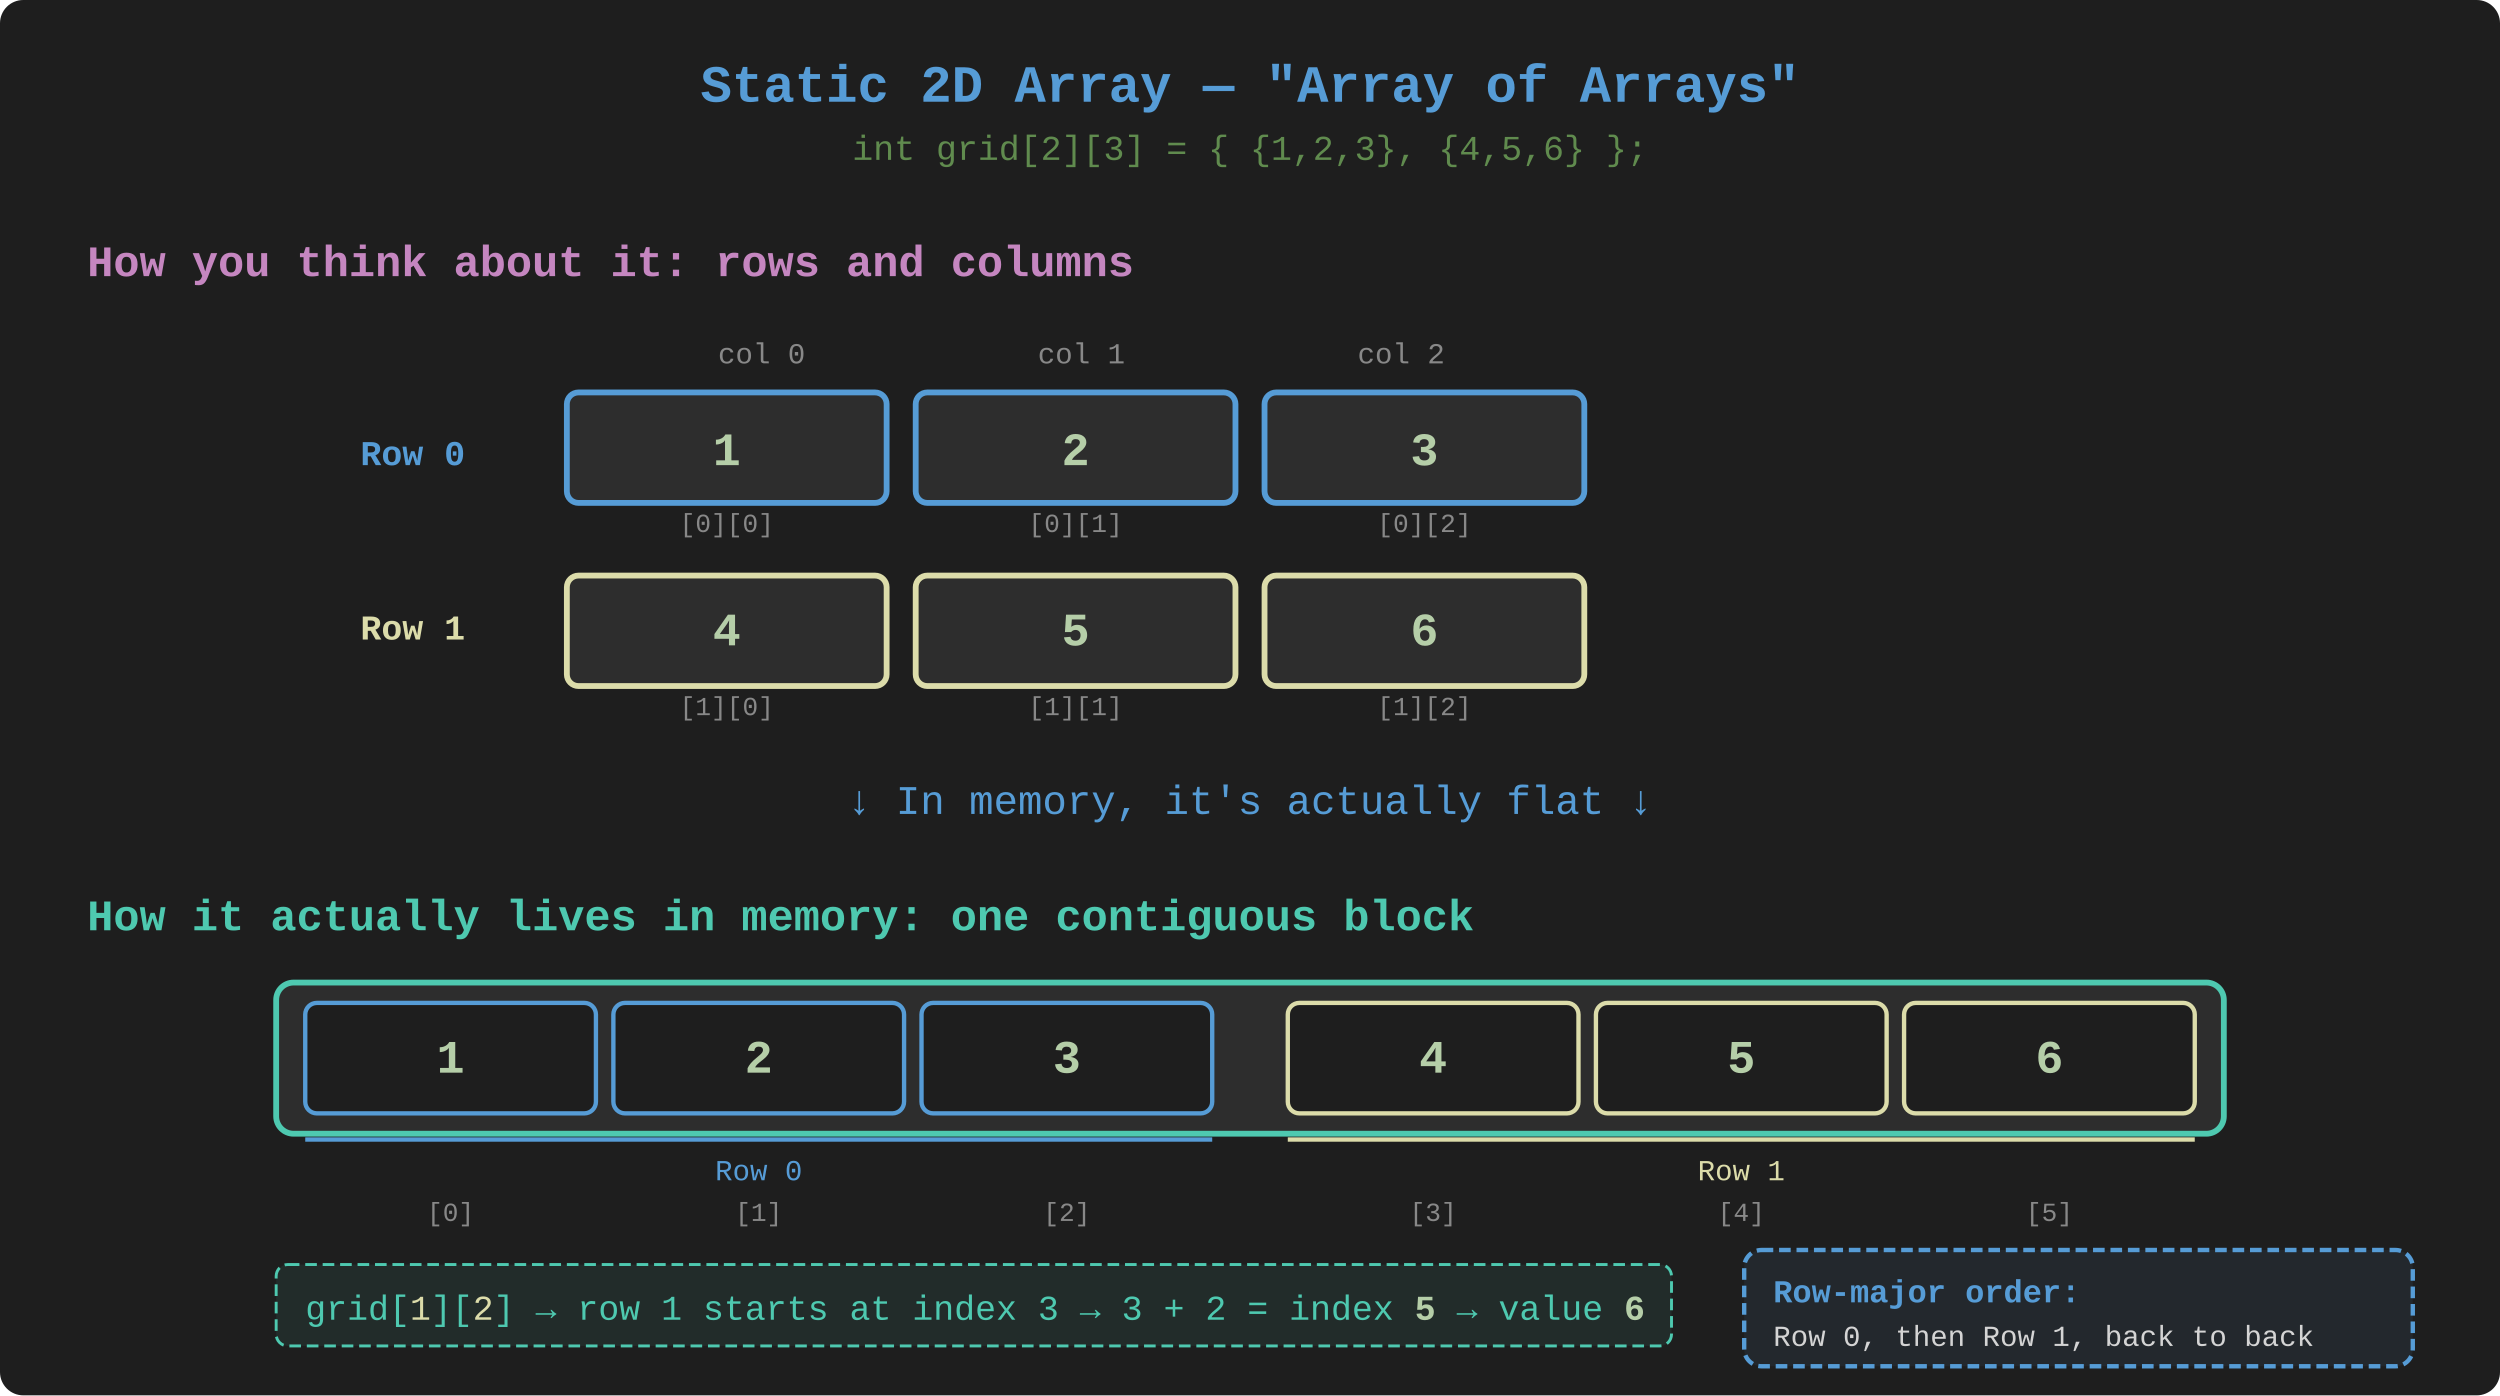
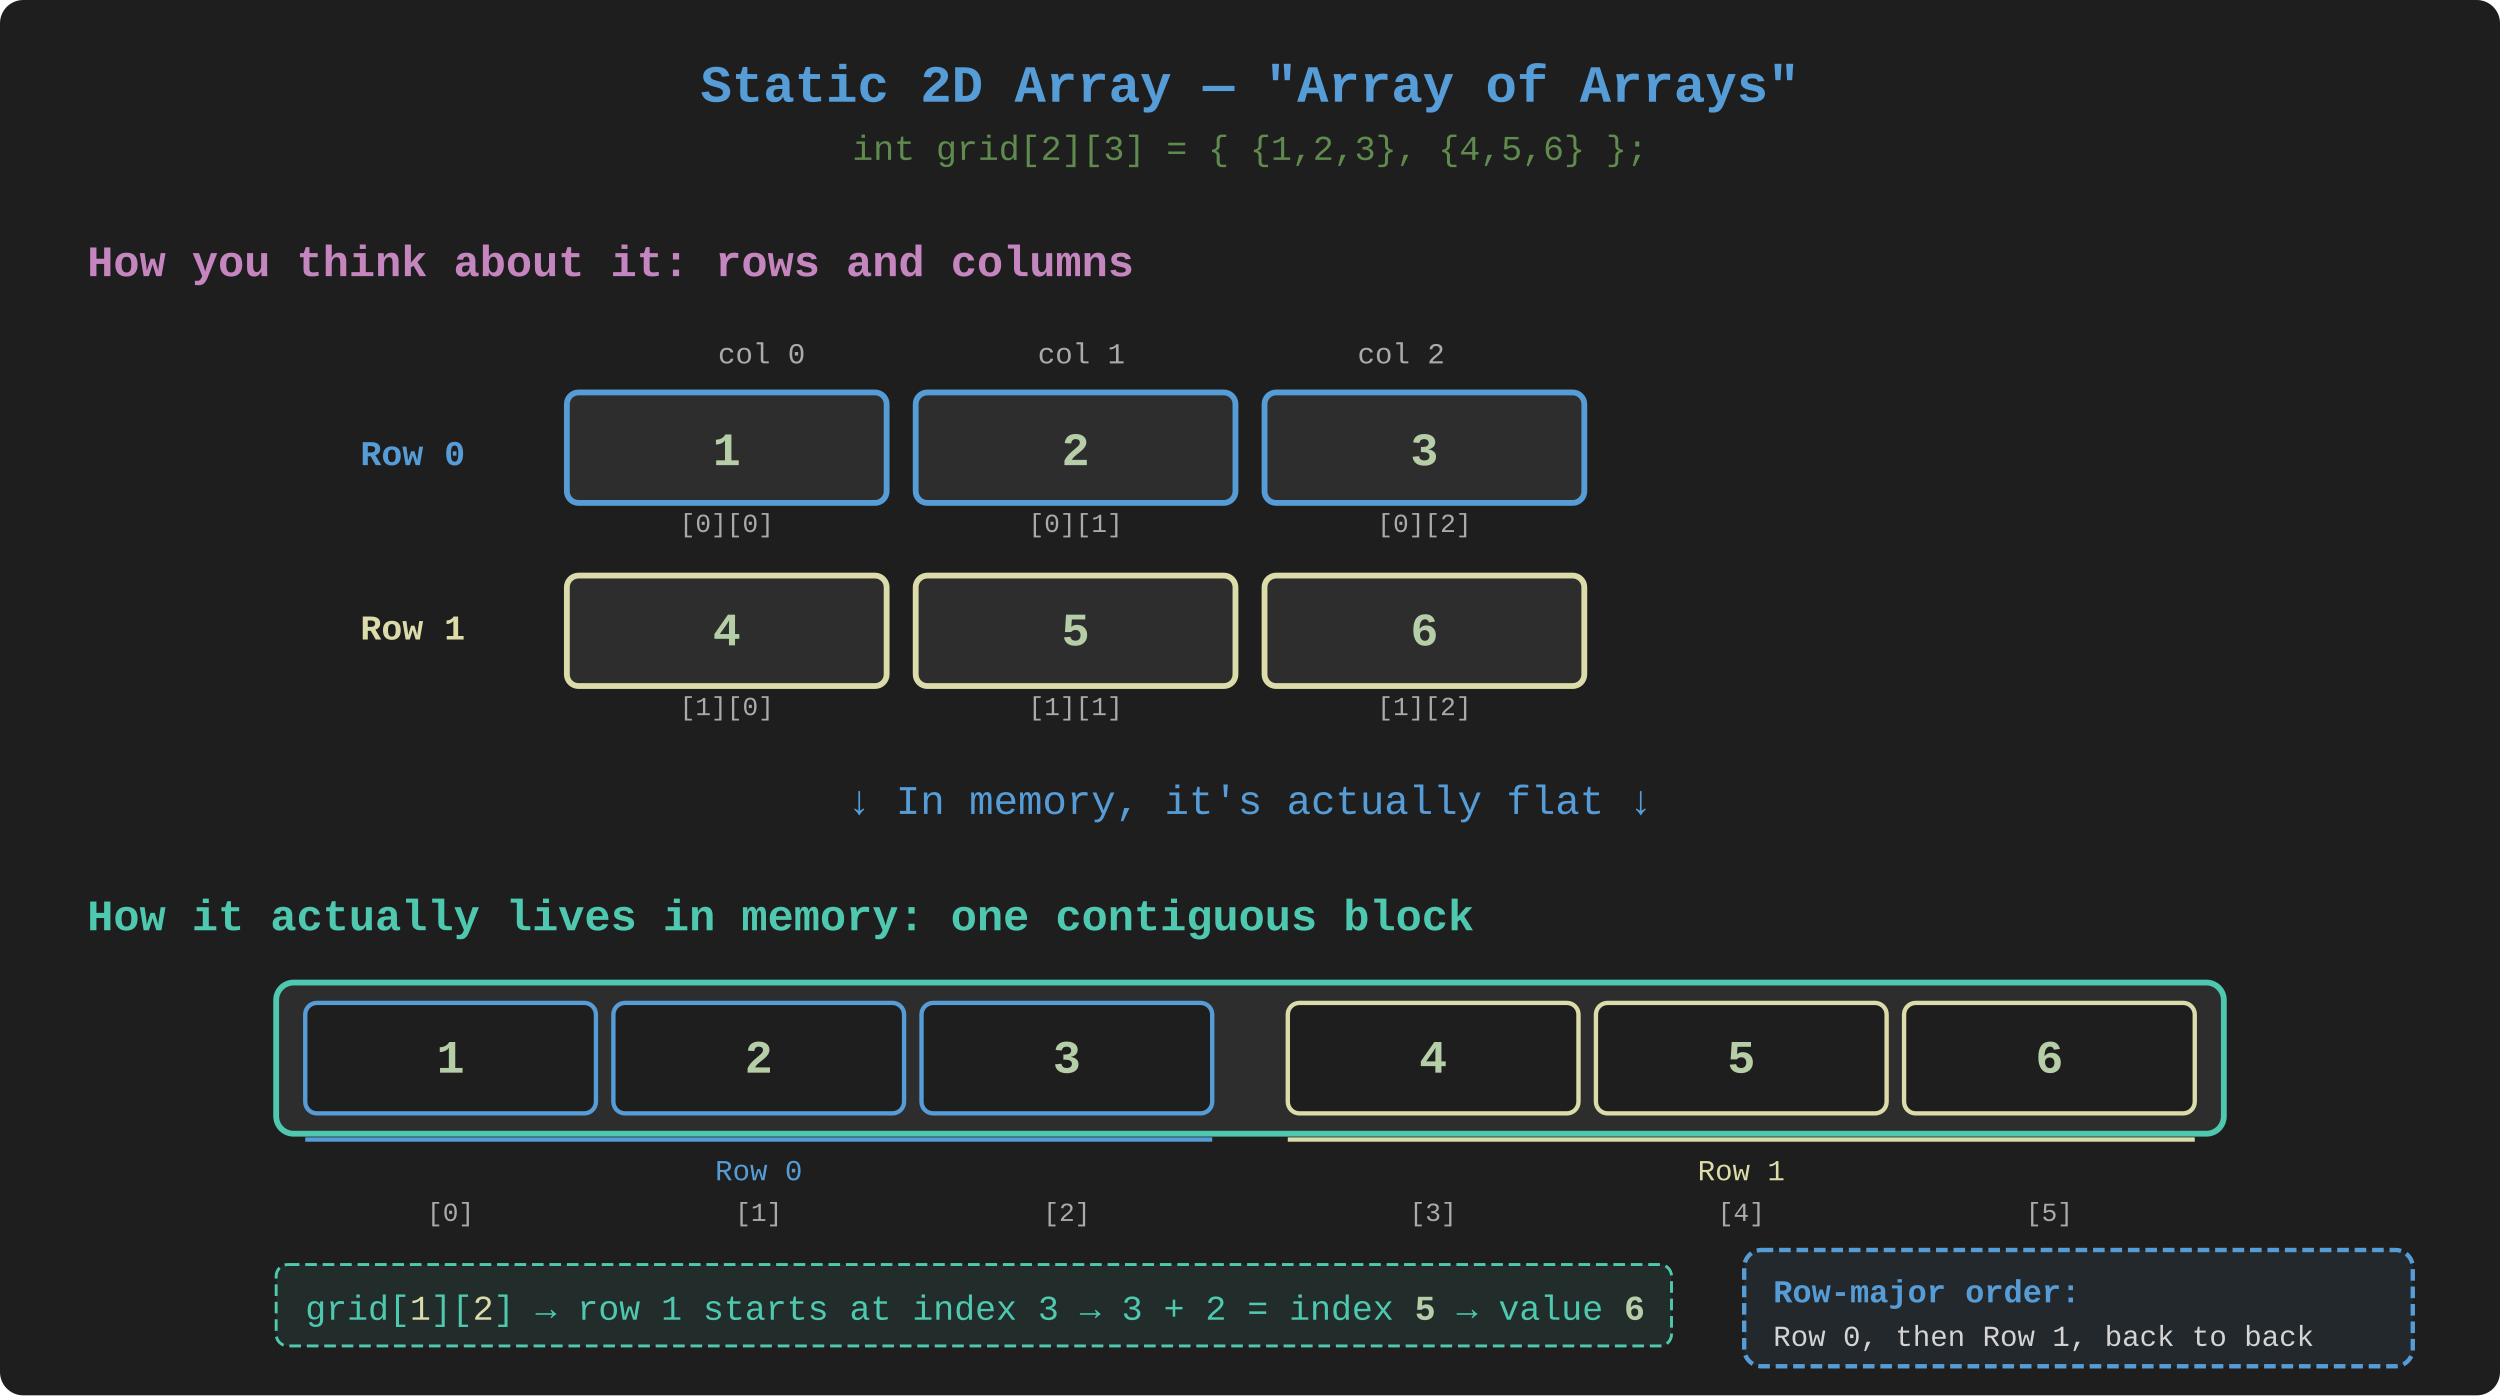
<svg xmlns="http://www.w3.org/2000/svg" viewBox="0 0 860 480" font-family="Consolas, 'Courier New', monospace" font-size="14">
  <rect width="860" height="480" fill="#1e1e1e" rx="8" />
  <text x="430" y="35" text-anchor="middle" fill="#569cd6" font-size="18" font-weight="bold">Static 2D Array — "Array of Arrays"</text>
  <text x="430" y="55" text-anchor="middle" fill="#608b4e" font-size="12">int grid[2][3] = { {1,2,3}, {4,5,6} };</text>
  <text x="30" y="95" fill="#c586c0" font-size="15" font-weight="bold">How you think about it: rows and columns</text>
-   <text x="262" y="125" text-anchor="middle" fill="#888" font-size="10">col 0</text>
-   <text x="372" y="125" text-anchor="middle" fill="#888" font-size="10">col 1</text>
-   <text x="482" y="125" text-anchor="middle" fill="#888" font-size="10">col 2</text>
+   <text x="262" y="125" text-anchor="middle" fill="#aaa" font-size="10">col 0</text>
+   <text x="372" y="125" text-anchor="middle" fill="#aaa" font-size="10">col 1</text>
+   <text x="482" y="125" text-anchor="middle" fill="#aaa" font-size="10">col 2</text>
  <text x="160" y="160" text-anchor="end" fill="#569cd6" font-size="12" font-weight="bold">Row 0</text>
  <rect x="195" y="135" width="110" height="38" rx="4" fill="#2d2d2d" stroke="#569cd6" stroke-width="2" />
  <text x="250" y="160" text-anchor="middle" fill="#b5cea8" font-size="16" font-weight="bold">1</text>
-   <text x="250" y="183" text-anchor="middle" fill="#888" font-size="9">[0][0]</text>
+   <text x="250" y="183" text-anchor="middle" fill="#aaa" font-size="9">[0][0]</text>
  <rect x="315" y="135" width="110" height="38" rx="4" fill="#2d2d2d" stroke="#569cd6" stroke-width="2" />
  <text x="370" y="160" text-anchor="middle" fill="#b5cea8" font-size="16" font-weight="bold">2</text>
-   <text x="370" y="183" text-anchor="middle" fill="#888" font-size="9">[0][1]</text>
+   <text x="370" y="183" text-anchor="middle" fill="#aaa" font-size="9">[0][1]</text>
  <rect x="435" y="135" width="110" height="38" rx="4" fill="#2d2d2d" stroke="#569cd6" stroke-width="2" />
  <text x="490" y="160" text-anchor="middle" fill="#b5cea8" font-size="16" font-weight="bold">3</text>
-   <text x="490" y="183" text-anchor="middle" fill="#888" font-size="9">[0][2]</text>
+   <text x="490" y="183" text-anchor="middle" fill="#aaa" font-size="9">[0][2]</text>
  <text x="160" y="220" text-anchor="end" fill="#dcdcaa" font-size="12" font-weight="bold">Row 1</text>
  <rect x="195" y="198" width="110" height="38" rx="4" fill="#2d2d2d" stroke="#dcdcaa" stroke-width="2" />
  <text x="250" y="222" text-anchor="middle" fill="#b5cea8" font-size="16" font-weight="bold">4</text>
-   <text x="250" y="246" text-anchor="middle" fill="#888" font-size="9">[1][0]</text>
+   <text x="250" y="246" text-anchor="middle" fill="#aaa" font-size="9">[1][0]</text>
  <rect x="315" y="198" width="110" height="38" rx="4" fill="#2d2d2d" stroke="#dcdcaa" stroke-width="2" />
  <text x="370" y="222" text-anchor="middle" fill="#b5cea8" font-size="16" font-weight="bold">5</text>
-   <text x="370" y="246" text-anchor="middle" fill="#888" font-size="9">[1][1]</text>
+   <text x="370" y="246" text-anchor="middle" fill="#aaa" font-size="9">[1][1]</text>
  <rect x="435" y="198" width="110" height="38" rx="4" fill="#2d2d2d" stroke="#dcdcaa" stroke-width="2" />
  <text x="490" y="222" text-anchor="middle" fill="#b5cea8" font-size="16" font-weight="bold">6</text>
-   <text x="490" y="246" text-anchor="middle" fill="#888" font-size="9">[1][2]</text>
+   <text x="490" y="246" text-anchor="middle" fill="#aaa" font-size="9">[1][2]</text>
  <text x="430" y="280" text-anchor="middle" fill="#569cd6" font-size="14">↓  In memory, it's actually flat  ↓</text>
  <text x="30" y="320" fill="#4ec9b0" font-size="15" font-weight="bold">How it actually lives in memory: one contiguous block</text>
  <rect x="95" y="338" width="670" height="52" rx="6" fill="#2d2d2d" stroke="#4ec9b0" stroke-width="2" />
  <rect x="105" y="345" width="100" height="38" rx="4" fill="#1e1e1e" stroke="#569cd6" stroke-width="1.5" />
  <text x="155" y="369" text-anchor="middle" fill="#b5cea8" font-size="16" font-weight="bold">1</text>
  <rect x="211" y="345" width="100" height="38" rx="4" fill="#1e1e1e" stroke="#569cd6" stroke-width="1.5" />
  <text x="261" y="369" text-anchor="middle" fill="#b5cea8" font-size="16" font-weight="bold">2</text>
  <rect x="317" y="345" width="100" height="38" rx="4" fill="#1e1e1e" stroke="#569cd6" stroke-width="1.5" />
  <text x="367" y="369" text-anchor="middle" fill="#b5cea8" font-size="16" font-weight="bold">3</text>
  <rect x="443" y="345" width="100" height="38" rx="4" fill="#1e1e1e" stroke="#dcdcaa" stroke-width="1.5" />
  <text x="493" y="369" text-anchor="middle" fill="#b5cea8" font-size="16" font-weight="bold">4</text>
  <rect x="549" y="345" width="100" height="38" rx="4" fill="#1e1e1e" stroke="#dcdcaa" stroke-width="1.5" />
  <text x="599" y="369" text-anchor="middle" fill="#b5cea8" font-size="16" font-weight="bold">5</text>
  <rect x="655" y="345" width="100" height="38" rx="4" fill="#1e1e1e" stroke="#dcdcaa" stroke-width="1.5" />
  <text x="705" y="369" text-anchor="middle" fill="#b5cea8" font-size="16" font-weight="bold">6</text>
  <line x1="105" y1="392" x2="417" y2="392" stroke="#569cd6" stroke-width="1.5" />
  <text x="261" y="406" text-anchor="middle" fill="#569cd6" font-size="10">Row 0</text>
  <line x1="443" y1="392" x2="755" y2="392" stroke="#dcdcaa" stroke-width="1.5" />
  <text x="599" y="406" text-anchor="middle" fill="#dcdcaa" font-size="10">Row 1</text>
-   <text x="155" y="420" text-anchor="middle" fill="#888" font-size="9">[0]</text>
-   <text x="261" y="420" text-anchor="middle" fill="#888" font-size="9">[1]</text>
-   <text x="367" y="420" text-anchor="middle" fill="#888" font-size="9">[2]</text>
-   <text x="493" y="420" text-anchor="middle" fill="#888" font-size="9">[3]</text>
-   <text x="599" y="420" text-anchor="middle" fill="#888" font-size="9">[4]</text>
-   <text x="705" y="420" text-anchor="middle" fill="#888" font-size="9">[5]</text>
+   <text x="155" y="420" text-anchor="middle" fill="#aaa" font-size="9">[0]</text>
+   <text x="261" y="420" text-anchor="middle" fill="#aaa" font-size="9">[1]</text>
+   <text x="367" y="420" text-anchor="middle" fill="#aaa" font-size="9">[2]</text>
+   <text x="493" y="420" text-anchor="middle" fill="#aaa" font-size="9">[3]</text>
+   <text x="599" y="420" text-anchor="middle" fill="#aaa" font-size="9">[4]</text>
+   <text x="705" y="420" text-anchor="middle" fill="#aaa" font-size="9">[5]</text>
  <rect x="95" y="435" width="480" height="28" rx="4" fill="#4ec9b015" stroke="#4ec9b0" stroke-width="1" stroke-dasharray="4,2" />
  <text x="105" y="454" fill="#4ec9b0" font-size="12">grid[<tspan fill="#dcdcaa">1</tspan>][<tspan fill="#dcdcaa">2</tspan>]  →  row 1 starts at index 3 → 3 + 2 = index <tspan fill="#b5cea8" font-weight="bold">5</tspan>  →  value <tspan fill="#b5cea8" font-weight="bold">6</tspan>
  </text>
  <rect x="600" y="430" width="230" height="40" rx="6" fill="#569cd615" stroke="#569cd6" stroke-width="1.5" stroke-dasharray="4,2" />
  <text x="610" y="448" fill="#569cd6" font-size="11" font-weight="bold">Row-major order:</text>
  <text x="610" y="463" fill="#d4d4d4" font-size="10">Row 0, then Row 1, back to back</text>
</svg>
